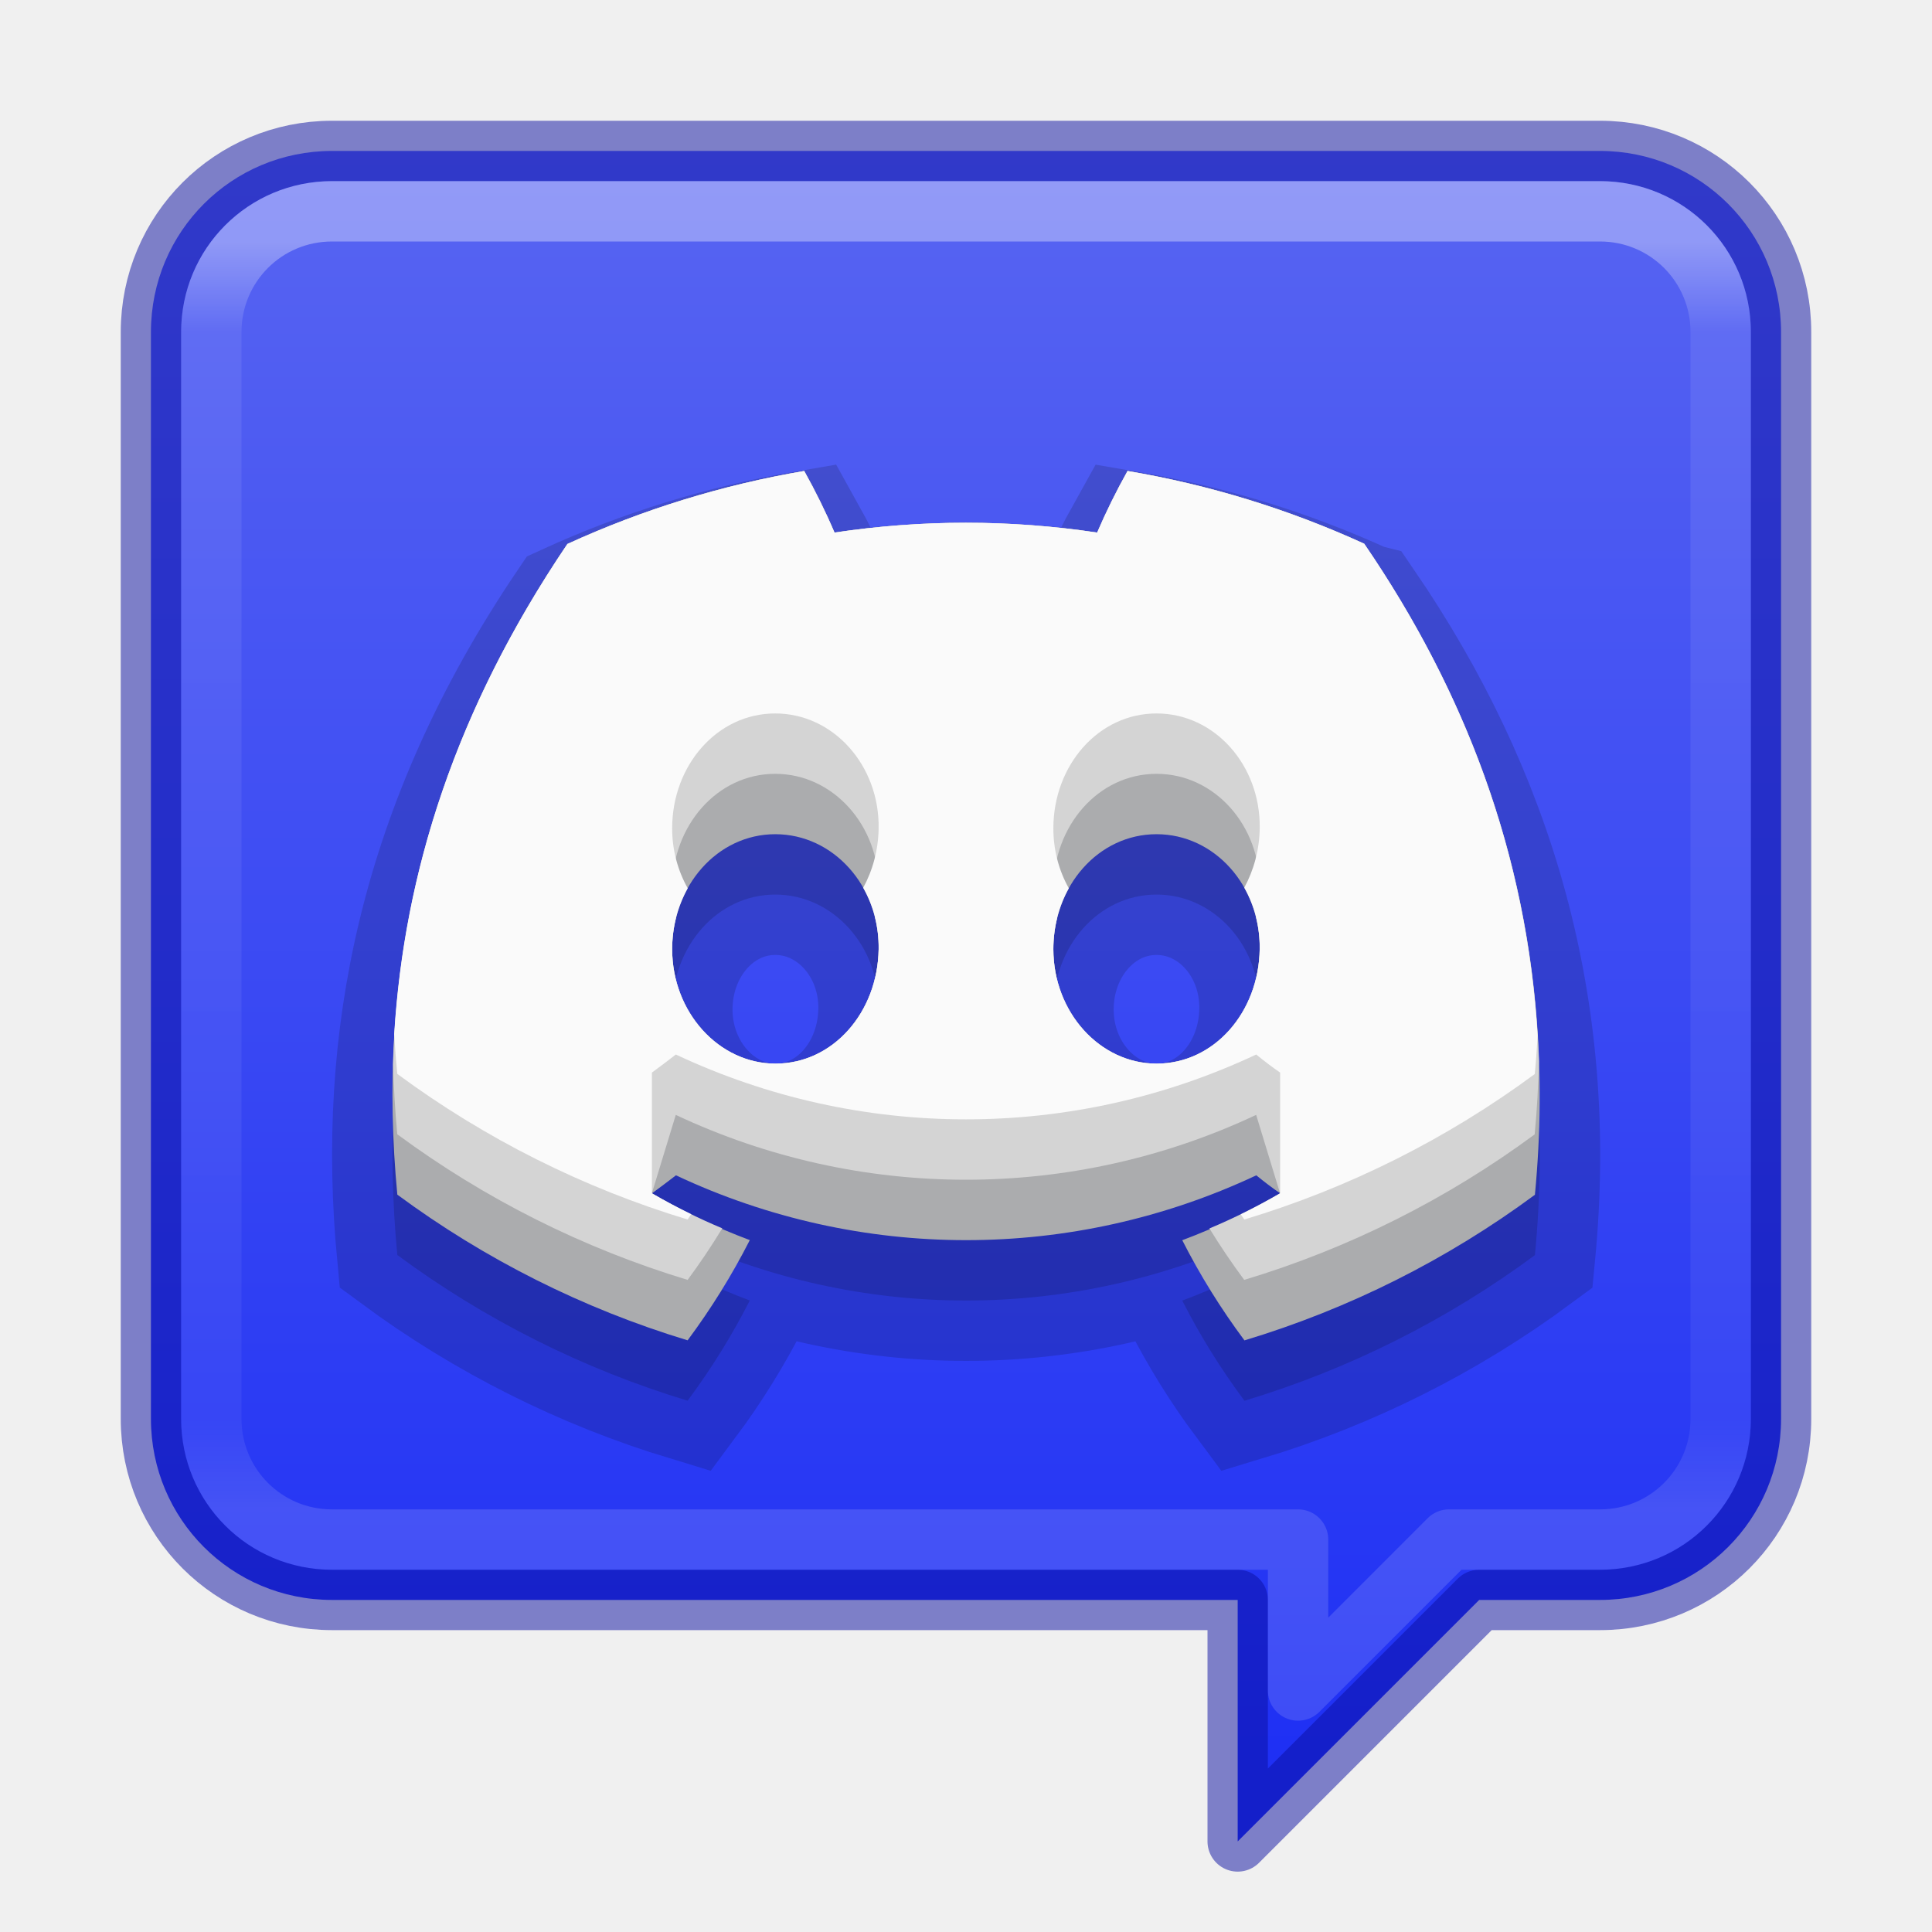
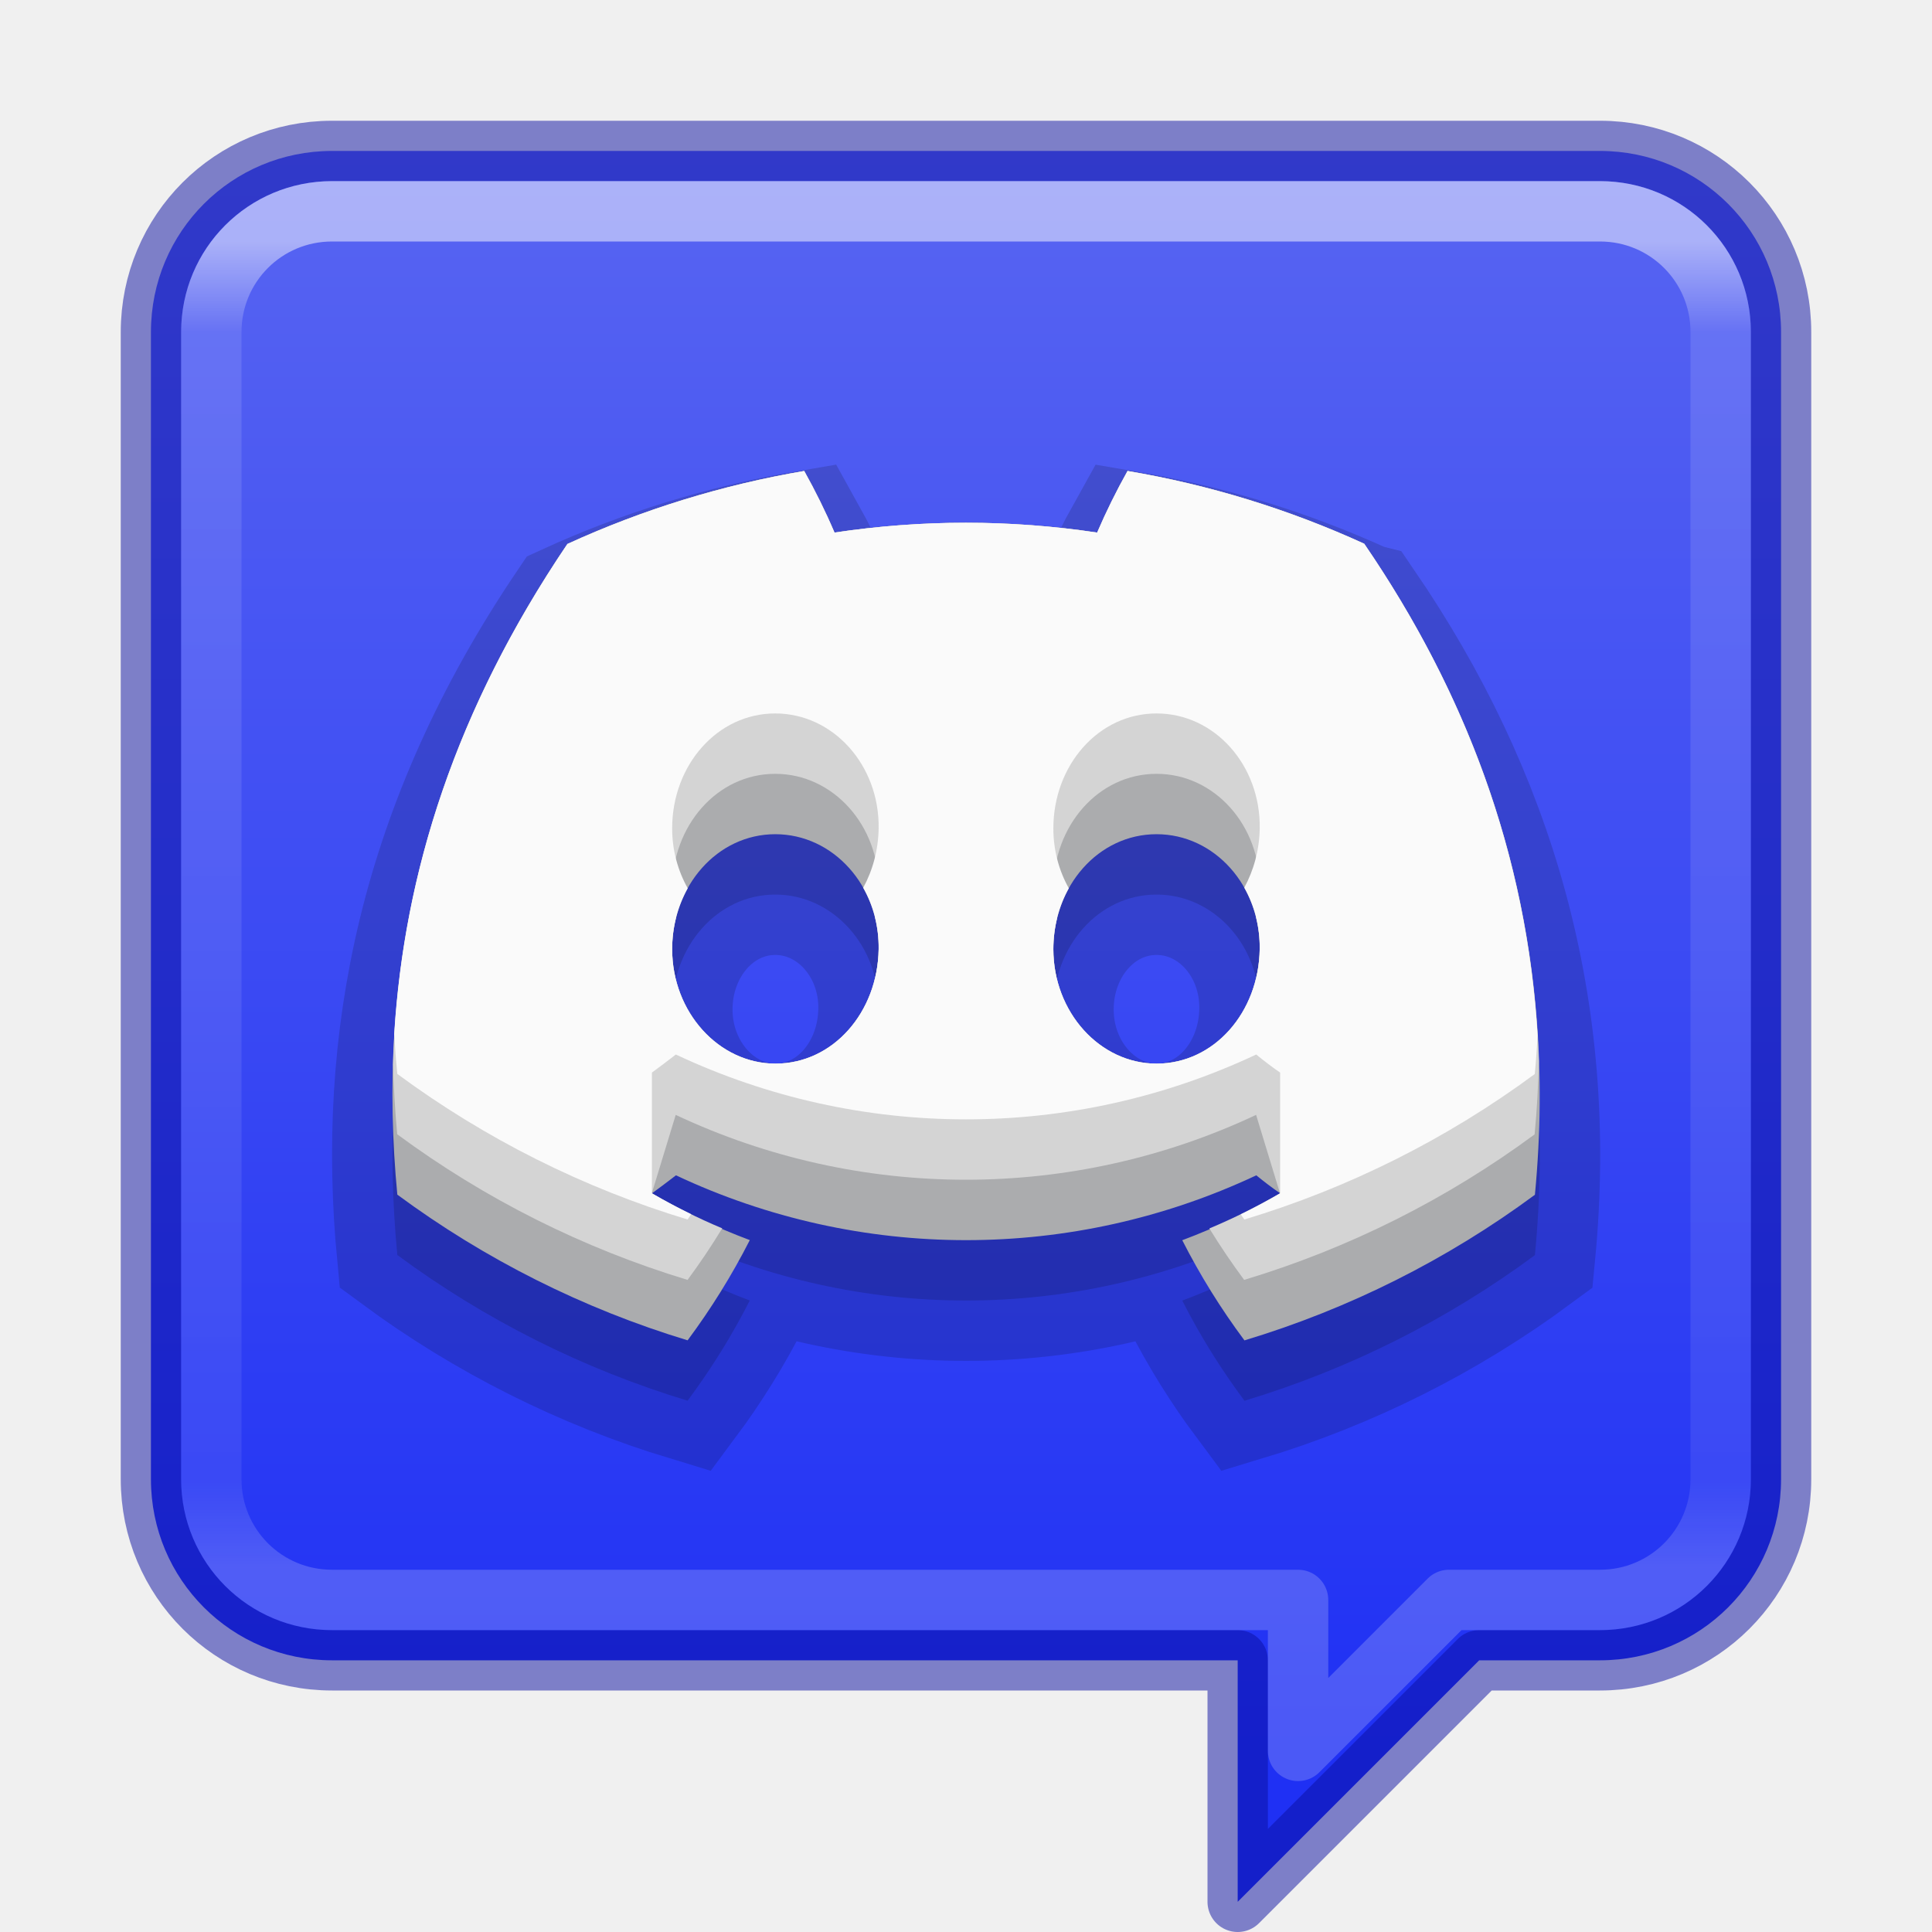
- <svg xmlns="http://www.w3.org/2000/svg" xmlns:xlink="http://www.w3.org/1999/xlink" version="1.1" width="32" height="32" id="svg6860" xml:space="preserve">
-   <defs id="defs6862">
-     <linearGradient id="linearGradient30">
-       <stop style="stop-color:#ffffff;stop-opacity:1;" offset="0" id="stop30" />
-       <stop style="stop-color:#fafafa;stop-opacity:0;" offset="1" id="stop31" />
-     </linearGradient>
-     <linearGradient id="linearGradient22">
-       <stop id="stop13" style="stop-color:#ffffff;stop-opacity:1" offset="0" />
-       <stop id="stop20" style="stop-color:#ffffff;stop-opacity:0.235" offset="0.135" />
-       <stop id="stop21" style="stop-color:#ffffff;stop-opacity:0.157" offset="0.865" />
-       <stop id="stop22" style="stop-color:#ffffff;stop-opacity:0.392" offset="1" />
-     </linearGradient>
+ <svg xmlns="http://www.w3.org/2000/svg" xmlns:xlink="http://www.w3.org/1999/xlink" width="32" height="32" viewBox="0 0 32 32" fill="none" version="1.1" id="svg4" xml:space="preserve">
+   <defs id="defs4">
    <style id="style1">.g{fill:#000;}.g,.h,.i{stroke-width:0px;}.h{fill:url(#e);}.i{fill:#fff;}</style>
    <style id="style1-7">.g{fill:#000;}.g,.h,.i{stroke-width:0px;}.h{fill:url(#e);}.i{fill:#fff;}</style>
    <style id="style1-5">.g{fill:#000;}.g,.h,.i{stroke-width:0px;}.h{fill:url(#e);}.i{fill:#fff;}</style>
-     <style id="style1-53">.g{fill:#000;}.g,.h,.i{stroke-width:0px;}.h{fill:url(#e);}.i{fill:#fff;}</style>
-     <style id="style1-6">.cls-1{fill:#fff;}</style>
-     <style id="style1-67">.cls-1{fill:#fff;}</style>
-     <style id="style1-675">.g{fill:#000;}.g,.h,.i{stroke-width:0px;}.h{fill:url(#e);}.i{fill:#fff;}</style>
-     <style id="style1-7-3">.g{fill:#000;}.g,.h,.i{stroke-width:0px;}.h{fill:url(#e);}.i{fill:#fff;}</style>
-     <style id="style1-5-5">.g{fill:#000;}.g,.h,.i{stroke-width:0px;}.h{fill:url(#e);}.i{fill:#fff;}</style>
    <linearGradient id="linearGradient2-5">
      <stop style="stop-color:#5865f2;stop-opacity:1;" offset="0" id="stop3-3" />
      <stop style="stop-color:#1f30f4;stop-opacity:1;" offset="1" id="stop4-5" />
    </linearGradient>
    <style id="style1-3">.g{fill:#000;}.g,.h,.i{stroke-width:0px;}.h{fill:url(#e);}.i{fill:#fff;}</style>
+     <style id="style1-6">.cls-1{fill:#fff;}</style>
+     <style id="style1-62">.g{fill:#000;}.g,.h,.i{stroke-width:0px;}.h{fill:url(#e);}.i{fill:#fff;}</style>
+     <style id="style1-6-9">.cls-1{fill:#fff;}</style>
+     <style id="style1-67">.cls-1{fill:#fff;}</style>
+     <style id="style1-56">.g{fill:#000;}.g,.h,.i{stroke-width:0px;}.h{fill:url(#e);}.i{fill:#fff;}</style>
+     <style id="style1-7-1">.g{fill:#000;}.g,.h,.i{stroke-width:0px;}.h{fill:url(#e);}.i{fill:#fff;}</style>
+     <style id="style1-5-2">.g{fill:#000;}.g,.h,.i{stroke-width:0px;}.h{fill:url(#e);}.i{fill:#fff;}</style>
+     <style id="style1-3-7">.g{fill:#000;}.g,.h,.i{stroke-width:0px;}.h{fill:url(#e);}.i{fill:#fff;}</style>
+     <style id="style1-6-1">.cls-1{fill:#fff;}</style>
+     <style id="style1-2">.g{fill:#000;}.g,.h,.i{stroke-width:0px;}.h{fill:url(#e);}.i{fill:#fff;}</style>
+     <style id="style1-6-8">.cls-1{fill:#fff;}</style>
+     <style id="style1-79">.g{fill:#000;}.g,.h,.i{stroke-width:0px;}.h{fill:url(#e);}.i{fill:#fff;}</style>
+     <style id="style1-7-2">.g{fill:#000;}.g,.h,.i{stroke-width:0px;}.h{fill:url(#e);}.i{fill:#fff;}</style>
+     <style id="style1-5-0">.g{fill:#000;}.g,.h,.i{stroke-width:0px;}.h{fill:url(#e);}.i{fill:#fff;}</style>
+     <style id="style1-53">.g{fill:#000;}.g,.h,.i{stroke-width:0px;}.h{fill:url(#e);}.i{fill:#fff;}</style>
+     <style id="style1-6-2">.cls-1{fill:#fff;}</style>
+     <style id="style1-67-3">.cls-1{fill:#fff;}</style>
+     <style id="style1-675">.g{fill:#000;}.g,.h,.i{stroke-width:0px;}.h{fill:url(#e);}.i{fill:#fff;}</style>
+     <style id="style1-7-3">.g{fill:#000;}.g,.h,.i{stroke-width:0px;}.h{fill:url(#e);}.i{fill:#fff;}</style>
+     <style id="style1-5-5">.g{fill:#000;}.g,.h,.i{stroke-width:0px;}.h{fill:url(#e);}.i{fill:#fff;}</style>
+     <style id="style1-3-9">.g{fill:#000;}.g,.h,.i{stroke-width:0px;}.h{fill:url(#e);}.i{fill:#fff;}</style>
    <style id="style1-6-6">.cls-1{fill:#fff;}</style>
    <style id="style1-70">.g{fill:#000;}.g,.h,.i{stroke-width:0px;}.h{fill:url(#e);}.i{fill:#fff;}</style>
    <style id="style1-6-3">.cls-1{fill:#fff;}</style>
-     <linearGradient id="linearGradient3820-7-2-2">
-       <stop offset="0" style="stop-color:#3d3d3d;stop-opacity:1" id="stop3822-2-6-36" />
-       <stop offset="0.5" style="stop-color:#686868;stop-opacity:0.498" id="stop3864-8-7-6" />
-       <stop offset="1" style="stop-color:#686868;stop-opacity:0" id="stop3824-1-2-4" />
-     </linearGradient>
-     <radialGradient cx="99.157" cy="186.171" r="62.769" fx="99.157" fy="186.171" id="radialGradient3108-6" xlink:href="#linearGradient3820-7-2-2" gradientUnits="userSpaceOnUse" gradientTransform="matrix(0.2147314,0,0,0.06794726,-5.313625,15.11686)" />
-     <linearGradient xlink:href="#linearGradient22" id="linearGradient13" x1="16" y1="3" x2="16" y2="29" gradientUnits="userSpaceOnUse" gradientTransform="translate(0,-33)" />
-     <linearGradient xlink:href="#linearGradient2-5" id="linearGradient29" x1="16" y1="3" x2="16" y2="30" gradientUnits="userSpaceOnUse" gradientTransform="translate(0,-33)" />
-     <linearGradient xlink:href="#linearGradient30" id="linearGradient31" x1="25.003" y1="30.933" x2="23.779" y2="27.459" gradientUnits="userSpaceOnUse" />
    <linearGradient id="linearGradient4">
      <stop id="stop1" style="stop-color:#ffffff;stop-opacity:1" offset="0" />
-       <stop id="stop2" style="stop-color:#ffffff;stop-opacity:0.235" offset="0.071" />
-       <stop id="stop3" style="stop-color:#ffffff;stop-opacity:0.157" offset="0.929" />
+       <stop id="stop2" style="stop-color:#ffffff;stop-opacity:0.235" offset="0.068" />
+       <stop id="stop3" style="stop-color:#ffffff;stop-opacity:0.157" offset="0.932" />
      <stop id="stop4" style="stop-color:#ffffff;stop-opacity:0.392" offset="1" />
    </linearGradient>
-     <linearGradient id="linearGradient870">
-       <stop id="stop866" offset="0" style="stop-color:#cd9ef7;stop-opacity:1" />
-       <stop id="stop868" offset="1" style="stop-color:#a56de2;stop-opacity:1" />
-     </linearGradient>
-     <linearGradient xlink:href="#linearGradient2-5" id="linearGradient930-9-2" x1="17" y1="2.5" x2="17" y2="29" gradientUnits="userSpaceOnUse" gradientTransform="translate(4e-6)" />
-     <linearGradient x1="24" y1="6.24" x2="24" y2="37.32" id="linearGradient4161-0-2" xlink:href="#linearGradient4" gradientUnits="userSpaceOnUse" gradientTransform="matrix(0.6756757,0,0,0.6756757,-0.216213,-0.2162061)" />
+     <linearGradient xlink:href="#linearGradient2-5" id="linearGradient930-9-2-8" x1="17" y1="2.5" x2="17" y2="29" gradientUnits="userSpaceOnUse" gradientTransform="translate(4e-6)" />
+     <linearGradient x1="24" y1="6.24" x2="24" y2="38.8" id="linearGradient4161-0-2" xlink:href="#linearGradient4" gradientUnits="userSpaceOnUse" gradientTransform="matrix(0.6756757,0,0,0.6756757,-0.216213,-0.2162061)" />
  </defs>
-   <path id="rect5505-21-1-2-1" style="color:#000000;font-variation-settings:normal;display:inline;overflow:visible;visibility:visible;opacity:1;vector-effect:none;fill:url(#linearGradient930-9-2);fill-opacity:1;fill-rule:nonzero;stroke:#0a0f9f;stroke-width:1;stroke-linecap:butt;stroke-linejoin:round;stroke-miterlimit:4;stroke-dasharray:none;stroke-dashoffset:0;stroke-opacity:0.502;marker:none;enable-background:accumulate;stop-color:#000000;stop-opacity:1" d="M 5.5 2.5 C 3.838 2.5 2.5 3.838 2.5 5.5 L 2.5 23.5 C 2.5 25.162 3.838 26.5 5.5 26.5 L 20.5 26.5 L 20.5 30.5 L 24.5 26.5 L 26.5 26.5 C 28.162 26.5 29.5 25.162 29.5 23.5 L 29.5 5.5 C 29.5 3.838 28.162 2.5 26.5 2.5 L 5.5 2.5 z " />
-   <path id="rect6741-7-4-3-8" style="opacity:0.35;fill:none;stroke:url(#linearGradient4161-0-2);stroke-width:1;stroke-linecap:round;stroke-linejoin:round;stroke-miterlimit:4;stroke-dasharray:none;stroke-dashoffset:0;stroke-opacity:1" d="m 5.5,3.5 c -1.108,0 -2,0.892 -2,2 v 18 c 0,1.108 0.892,2 2,2 h 16 V 28 L 24,25.5 h 2.5 c 1.108,0 2,-0.892 2,-2 v -18 c 0,-1.108 -0.892,-2 -2,-2 z" />
-   <path class="cls-1" d="m 22.595,10.006 a 15.714,15.714 0 0 0 -3.92,-1.206 10.769,10.769 0 0 0 -0.502,1.021 14.597,14.597 0 0 0 -4.35,0 10.815,10.815 0 0 0 -0.502,-1.021 15.824,15.824 0 0 0 -3.923,1.209 c -2.481,3.67 -3.153,7.249 -2.817,10.778 v 0 a 15.8,15.8 0 0 0 4.808,2.413 11.612,11.612 0 0 0 1.03,-1.66 10.225,10.225 0 0 1 -1.621,-0.774 c 0.136,-0.099 0.269,-0.2 0.398,-0.299 a 11.293,11.293 0 0 0 9.612,0 c 0.13,0.106 0.263,0.208 0.398,0.299 a 10.264,10.264 0 0 1 -1.624,0.776 11.507,11.507 0 0 0 1.03,1.659 15.729,15.729 0 0 0 4.811,-2.412 v 0 c 0.395,-4.092 -0.674,-7.638 -2.824,-10.782 z m -9.751,8.611 c -0.937,0 -1.711,-0.85 -1.711,-1.896 0,-1.046 0.747,-1.904 1.708,-1.904 0.961,0 1.729,0.858 1.713,1.904 -0.016,1.046 -0.755,1.896 -1.71,1.896 z m 6.312,0 c -0.938,0 -1.71,-0.85 -1.71,-1.896 0,-1.046 0.747,-1.904 1.71,-1.904 0.962,0 1.725,0.858 1.708,1.904 -0.016,1.046 -0.753,1.896 -1.708,1.896 z" id="path32" style="opacity:0.15;fill:#000000;fill-opacity:1;stroke:#000000;stroke-width:2;stroke-dasharray:none;stroke-opacity:1" />
-   <path class="cls-1" d="m 22.595,10.006 a 15.714,15.714 0 0 0 -3.92,-1.206 10.769,10.769 0 0 0 -0.502,1.021 14.597,14.597 0 0 0 -4.35,0 10.815,10.815 0 0 0 -0.502,-1.021 15.824,15.824 0 0 0 -3.923,1.209 c -2.481,3.67 -3.153,7.249 -2.817,10.778 v 0 a 15.8,15.8 0 0 0 4.808,2.413 11.612,11.612 0 0 0 1.03,-1.66 10.225,10.225 0 0 1 -1.621,-0.774 c 0.136,-0.099 0.269,-0.2 0.398,-0.299 a 11.293,11.293 0 0 0 9.612,0 c 0.13,0.106 0.263,0.208 0.398,0.299 a 10.264,10.264 0 0 1 -1.624,0.776 11.507,11.507 0 0 0 1.03,1.659 15.729,15.729 0 0 0 4.811,-2.412 v 0 c 0.395,-4.092 -0.674,-7.638 -2.824,-10.782 z m -9.751,8.611 c -0.937,0 -1.711,-0.85 -1.711,-1.896 0,-1.046 0.747,-1.904 1.708,-1.904 0.961,0 1.729,0.858 1.713,1.904 -0.016,1.046 -0.755,1.896 -1.71,1.896 z m 6.312,0 c -0.938,0 -1.71,-0.85 -1.71,-1.896 0,-1.046 0.747,-1.904 1.71,-1.904 0.962,0 1.725,0.858 1.708,1.904 -0.016,1.046 -0.753,1.896 -1.708,1.896 z" id="path31" style="opacity:0.15;fill:#000000;fill-opacity:1;stroke-width:0.149" />
-   <path class="cls-1" d="m 22.595,9.006 a 15.714,15.714 0 0 0 -3.92,-1.206 10.769,10.769 0 0 0 -0.502,1.021 14.597,14.597 0 0 0 -4.35,0 10.815,10.815 0 0 0 -0.502,-1.021 15.824,15.824 0 0 0 -3.923,1.209 c -2.481,3.67 -3.153,7.249 -2.817,10.778 v 0 a 15.8,15.8 0 0 0 4.808,2.413 11.612,11.612 0 0 0 1.03,-1.66 10.225,10.225 0 0 1 -1.621,-0.774 c 0.136,-0.099 0.269,-0.2 0.398,-0.299 a 11.293,11.293 0 0 0 9.612,0 c 0.13,0.106 0.263,0.208 0.398,0.299 a 10.264,10.264 0 0 1 -1.624,0.776 11.507,11.507 0 0 0 1.03,1.659 15.729,15.729 0 0 0 4.811,-2.412 v 0 C 25.814,15.696 24.745,12.15 22.595,9.006 Z m -9.751,8.611 c -0.937,0 -1.711,-0.85 -1.711,-1.896 0,-1.046 0.747,-1.904 1.708,-1.904 0.961,0 1.729,0.858 1.713,1.904 -0.016,1.046 -0.755,1.896 -1.71,1.896 z m 6.312,0 c -0.938,0 -1.71,-0.85 -1.71,-1.896 0,-1.046 0.747,-1.904 1.71,-1.904 0.962,0 1.725,0.858 1.708,1.904 -0.016,1.046 -0.753,1.896 -1.708,1.896 z" id="path1-7" style="fill:#abacae;stroke-width:0.149" />
-   <path id="path7" style="fill:#d4d4d4;stroke-width:0.149" class="cls-1" d="M 13.32,7.801 C 11.966,8.032 10.648,8.438 9.398,9.01 7.422,11.934 6.595,14.8 6.51,17.629 c 0.012,0.387 0.034,0.773 0.07,1.158 1.453,1.073 3.08,1.889 4.809,2.412 0.204,-0.276 0.396,-0.561 0.574,-0.854 -0.401,-0.168 -0.79,-0.362 -1.166,-0.58 l 0.396,-1.299 c 3.044,1.432 6.569,1.432 9.613,0 l 0.396,1.299 c -0.377,0.219 -0.768,0.413 -1.17,0.582 0.179,0.292 0.372,0.576 0.576,0.852 1.73,-0.521 3.357,-1.336 4.811,-2.41 0.04,-0.41 0.06,-0.814 0.07,-1.213 C 25.382,14.4 24.349,11.569 22.596,9.006 21.347,8.435 20.029,8.03 18.676,7.801 c -0.186,0.331 -0.354,0.671 -0.504,1.02 -1.442,-0.217 -2.908,-0.217 -4.35,0 C 13.673,8.472 13.505,8.132 13.32,7.801 Z m -0.48,5.016 c 0.961,0 1.729,0.858 1.713,1.904 -0.003,0.164 -0.025,0.321 -0.061,0.473 0.042,0.168 0.063,0.345 0.061,0.527 -0.016,1.046 -0.754,1.896 -1.709,1.896 -0.937,0 -1.711,-0.85 -1.711,-1.896 0,-0.176 0.021,-0.346 0.061,-0.508 -0.039,-0.157 -0.061,-0.321 -0.061,-0.492 0,-1.046 0.746,-1.904 1.707,-1.904 z m 6.316,0 c 0.962,0 1.725,0.858 1.709,1.904 -0.003,0.164 -0.024,0.322 -0.061,0.475 0.041,0.167 0.063,0.343 0.061,0.525 -0.016,1.046 -0.754,1.896 -1.709,1.896 -0.938,0 -1.709,-0.85 -1.709,-1.896 0,-0.175 0.021,-0.345 0.061,-0.506 -0.039,-0.158 -0.061,-0.323 -0.061,-0.494 0,-1.046 0.747,-1.904 1.709,-1.904 z" />
-   <path id="path9" style="fill:#fafafa;stroke-width:0.149" class="cls-1" d="M 13.32,7.801 C 11.966,8.032 10.648,8.438 9.398,9.01 7.539,11.76 6.694,14.46 6.529,17.125 c 7.59e-5,0.001 -7.62e-5,0.003 0,0.004 -3.97e-5,6.46e-4 3.95e-5,0.001 0,0.002 0.013,0.219 0.03,0.438 0.051,0.656 1.453,1.073 3.08,1.889 4.809,2.412 0.02,-0.029 0.039,-0.059 0.059,-0.088 -0.221,-0.107 -0.438,-0.223 -0.65,-0.346 v -2 c 0.136,-0.099 0.268,-0.2 0.396,-0.299 3.044,1.432 6.569,1.432 9.613,0 0.13,0.106 0.262,0.208 0.396,0.299 v 2 c -0.213,0.124 -0.431,0.24 -0.652,0.348 0.019,0.029 0.039,0.057 0.059,0.086 1.73,-0.521 3.357,-1.336 4.811,-2.41 0.021,-0.213 0.034,-0.425 0.047,-0.635 C 25.285,14.15 24.271,11.455 22.596,9.006 21.347,8.435 20.029,8.03 18.676,7.801 c -0.186,0.331 -0.354,0.671 -0.504,1.02 -1.442,-0.217 -2.908,-0.217 -4.35,0 C 13.673,8.472 13.505,8.132 13.32,7.801 Z m -0.48,4.016 c 0.961,0 1.729,0.858 1.713,1.904 -0.006,0.361 -0.099,0.697 -0.256,0.984 0.167,0.295 0.262,0.643 0.256,1.016 -0.016,1.046 -0.754,1.896 -1.709,1.896 -0.937,0 -1.711,-0.85 -1.711,-1.896 0,-0.369 0.095,-0.715 0.258,-1.008 -0.162,-0.289 -0.258,-0.628 -0.258,-0.992 0,-1.046 0.746,-1.904 1.707,-1.904 z m 6.316,0 c 0.962,0 1.725,0.858 1.709,1.904 -0.006,0.36 -0.1,0.695 -0.256,0.982 0.166,0.295 0.262,0.644 0.256,1.018 -0.016,1.046 -0.754,1.896 -1.709,1.896 -0.938,0 -1.709,-0.85 -1.709,-1.896 0,-0.369 0.093,-0.715 0.256,-1.008 -0.162,-0.289 -0.256,-0.628 -0.256,-0.992 0,-1.046 0.747,-1.904 1.709,-1.904 z" />
+   <path id="rect5505-21-1-2-1" style="color:#000000;font-variation-settings:normal;display:inline;overflow:visible;visibility:visible;opacity:1;vector-effect:none;fill:url(#linearGradient930-9-2-8);fill-opacity:1;fill-rule:nonzero;stroke:#0a0f9f;stroke-width:1;stroke-linecap:butt;stroke-linejoin:round;stroke-miterlimit:4;stroke-dasharray:none;stroke-dashoffset:0;stroke-opacity:0.502;marker:none;enable-background:accumulate;stop-color:#000000;stop-opacity:1" d="m 5.5,2.5 c -1.662,0 -3,1.338 -3,3 v 19 c 0,1.662 1.338,3 3,3 h 15 v 4 l 4,-4 h 2 c 1.662,0 3,-1.338 3,-3 v -19 c 0,-1.662 -1.338,-3 -3,-3 z" />
+   <path id="rect6741-7-4-3-8" style="opacity:0.5;fill:none;stroke:url(#linearGradient4161-0-2);stroke-width:1;stroke-linecap:round;stroke-linejoin:round;stroke-miterlimit:4;stroke-dasharray:none;stroke-dashoffset:0;stroke-opacity:1" d="m 5.5,3.5 c -1.108,0 -2,0.892 -2,2 v 19 c 0,1.108 0.892,2 2,2 h 16 V 29 L 24,26.5 h 2.5 c 1.108,0 2,-0.892 2,-2 v -19 c 0,-1.108 -0.892,-2 -2,-2 z" />
+   <path class="cls-1" d="m 22.595,10.006 a 15.714,15.714 0 0 0 -3.92,-1.206 10.769,10.769 0 0 0 -0.502,1.021 14.597,14.597 0 0 0 -4.35,0 10.815,10.815 0 0 0 -0.502,-1.021 15.824,15.824 0 0 0 -3.923,1.209 C 6.917,13.679 6.244,17.258 6.581,20.787 v 0 a 15.8,15.8 0 0 0 4.808,2.413 11.612,11.612 0 0 0 1.03,-1.66 10.225,10.225 0 0 1 -1.621,-0.774 c 0.136,-0.099 0.269,-0.2 0.398,-0.299 a 11.293,11.293 0 0 0 9.612,0 c 0.13,0.106 0.263,0.208 0.398,0.299 a 10.264,10.264 0 0 1 -1.624,0.776 11.507,11.507 0 0 0 1.03,1.659 15.729,15.729 0 0 0 4.811,-2.412 v 0 c 0.395,-4.092 -0.674,-7.638 -2.824,-10.782 z m -9.751,8.611 c -0.937,0 -1.711,-0.85 -1.711,-1.896 0,-1.046 0.747,-1.904 1.708,-1.904 0.961,0 1.729,0.858 1.713,1.904 -0.016,1.046 -0.755,1.896 -1.71,1.896 z m 6.312,0 c -0.938,0 -1.71,-0.85 -1.71,-1.896 0,-1.046 0.747,-1.904 1.71,-1.904 0.962,0 1.725,0.858 1.708,1.904 -0.016,1.046 -0.753,1.896 -1.708,1.896 z" id="path32" style="opacity:0.15;fill:#000000;fill-opacity:1;stroke:#000000;stroke-width:2;stroke-dasharray:none;stroke-opacity:1" />
+   <path class="cls-1" d="m 22.595,10.006 a 15.714,15.714 0 0 0 -3.92,-1.206 10.769,10.769 0 0 0 -0.502,1.021 14.597,14.597 0 0 0 -4.35,0 10.815,10.815 0 0 0 -0.502,-1.021 15.824,15.824 0 0 0 -3.923,1.209 C 6.917,13.679 6.244,17.258 6.581,20.787 v 0 a 15.8,15.8 0 0 0 4.808,2.413 11.612,11.612 0 0 0 1.03,-1.66 10.225,10.225 0 0 1 -1.621,-0.774 c 0.136,-0.099 0.269,-0.2 0.398,-0.299 a 11.293,11.293 0 0 0 9.612,0 c 0.13,0.106 0.263,0.208 0.398,0.299 a 10.264,10.264 0 0 1 -1.624,0.776 11.507,11.507 0 0 0 1.03,1.659 15.729,15.729 0 0 0 4.811,-2.412 v 0 c 0.395,-4.092 -0.674,-7.638 -2.824,-10.782 z m -9.751,8.611 c -0.937,0 -1.711,-0.85 -1.711,-1.896 0,-1.046 0.747,-1.904 1.708,-1.904 0.961,0 1.729,0.858 1.713,1.904 -0.016,1.046 -0.755,1.896 -1.71,1.896 z m 6.312,0 c -0.938,0 -1.71,-0.85 -1.71,-1.896 0,-1.046 0.747,-1.904 1.71,-1.904 0.962,0 1.725,0.858 1.708,1.904 -0.016,1.046 -0.753,1.896 -1.708,1.896 z" id="path31" style="opacity:0.15;fill:#000000;fill-opacity:1;stroke-width:0.149" />
+   <path class="cls-1" d="m 22.595,9.006 a 15.714,15.714 0 0 0 -3.92,-1.206 10.769,10.769 0 0 0 -0.502,1.021 14.597,14.597 0 0 0 -4.35,0 10.815,10.815 0 0 0 -0.502,-1.021 15.824,15.824 0 0 0 -3.923,1.209 C 6.917,12.679 6.244,16.258 6.581,19.787 v 0 a 15.8,15.8 0 0 0 4.808,2.413 11.612,11.612 0 0 0 1.03,-1.66 10.225,10.225 0 0 1 -1.621,-0.774 c 0.136,-0.099 0.269,-0.2 0.398,-0.299 a 11.293,11.293 0 0 0 9.612,0 c 0.13,0.106 0.263,0.208 0.398,0.299 a 10.264,10.264 0 0 1 -1.624,0.776 11.507,11.507 0 0 0 1.03,1.659 15.729,15.729 0 0 0 4.811,-2.412 v 0 C 25.814,15.696 24.745,12.15 22.595,9.006 Z m -9.751,8.611 c -0.937,0 -1.711,-0.85 -1.711,-1.896 0,-1.046 0.747,-1.904 1.708,-1.904 0.961,0 1.729,0.858 1.713,1.904 -0.016,1.046 -0.755,1.896 -1.71,1.896 z m 6.312,0 c -0.938,0 -1.71,-0.85 -1.71,-1.896 0,-1.046 0.747,-1.904 1.71,-1.904 0.962,0 1.725,0.858 1.708,1.904 -0.016,1.046 -0.753,1.896 -1.708,1.896 z" id="path1-7" style="fill:#abacae;stroke-width:0.149" />
+   <path id="path7" style="fill:#d4d4d4;stroke-width:0.149" class="cls-1" d="M 13.32,7.801 C 11.966,8.032 10.648,8.438 9.398,9.01 c -1.976,2.924 -2.804,5.79 -2.889,8.619 0.012,0.387 0.034,0.773 0.07,1.158 1.453,1.073 3.08,1.889 4.809,2.412 0.204,-0.276 0.396,-0.561 0.574,-0.854 -0.401,-0.168 -0.79,-0.362 -1.166,-0.58 l 0.396,-1.299 c 3.044,1.432 6.569,1.432 9.613,0 l 0.396,1.299 c -0.377,0.219 -0.768,0.413 -1.17,0.582 0.179,0.292 0.372,0.576 0.576,0.852 1.73,-0.521 3.357,-1.336 4.811,-2.41 0.04,-0.41 0.06,-0.814 0.07,-1.213 C 25.382,14.4 24.349,11.569 22.596,9.006 21.347,8.435 20.029,8.03 18.676,7.801 c -0.186,0.331 -0.354,0.671 -0.504,1.02 -1.442,-0.217 -2.908,-0.217 -4.35,0 C 13.673,8.472 13.505,8.132 13.32,7.801 Z m -0.48,5.016 c 0.961,0 1.729,0.858 1.713,1.904 -0.003,0.164 -0.025,0.321 -0.061,0.473 0.042,0.168 0.063,0.345 0.061,0.527 -0.016,1.046 -0.754,1.896 -1.709,1.896 -0.937,0 -1.711,-0.85 -1.711,-1.896 0,-0.176 0.021,-0.346 0.061,-0.508 -0.039,-0.157 -0.061,-0.321 -0.061,-0.492 0,-1.046 0.746,-1.904 1.707,-1.904 z m 6.316,0 c 0.962,0 1.725,0.858 1.709,1.904 -0.003,0.164 -0.024,0.322 -0.061,0.475 0.041,0.167 0.063,0.343 0.061,0.525 -0.016,1.046 -0.754,1.896 -1.709,1.896 -0.938,0 -1.709,-0.85 -1.709,-1.896 0,-0.175 0.021,-0.345 0.061,-0.506 -0.039,-0.158 -0.061,-0.323 -0.061,-0.494 0,-1.046 0.747,-1.904 1.709,-1.904 z" />
+   <path id="path9" style="fill:#fafafa;stroke-width:0.149" class="cls-1" d="M 13.32,7.801 C 11.966,8.032 10.648,8.438 9.398,9.01 7.539,11.76 6.694,14.46 6.529,17.125 c 7.6e-5,0.001 -7.6e-5,0.003 0,0.004 -4e-5,6.46e-4 3.9e-5,0.001 0,0.002 0.013,0.219 0.03,0.438 0.051,0.656 1.453,1.073 3.08,1.889 4.809,2.412 0.02,-0.029 0.039,-0.059 0.059,-0.088 -0.221,-0.107 -0.438,-0.223 -0.65,-0.346 v -2 c 0.136,-0.099 0.268,-0.2 0.396,-0.299 3.044,1.432 6.569,1.432 9.613,0 0.13,0.106 0.262,0.208 0.396,0.299 v 2 c -0.213,0.124 -0.431,0.24 -0.652,0.348 0.019,0.029 0.039,0.057 0.059,0.086 1.73,-0.521 3.357,-1.336 4.811,-2.41 0.021,-0.213 0.034,-0.425 0.047,-0.635 C 25.285,14.15 24.271,11.455 22.596,9.006 21.347,8.435 20.029,8.03 18.676,7.801 c -0.186,0.331 -0.354,0.671 -0.504,1.02 -1.442,-0.217 -2.908,-0.217 -4.35,0 C 13.673,8.472 13.505,8.132 13.32,7.801 Z m -0.48,4.016 c 0.961,0 1.729,0.858 1.713,1.904 -0.006,0.361 -0.099,0.697 -0.256,0.984 0.167,0.295 0.262,0.643 0.256,1.016 -0.016,1.046 -0.754,1.896 -1.709,1.896 -0.937,0 -1.711,-0.85 -1.711,-1.896 0,-0.369 0.095,-0.715 0.258,-1.008 -0.162,-0.289 -0.258,-0.628 -0.258,-0.992 0,-1.046 0.746,-1.904 1.707,-1.904 z m 6.316,0 c 0.962,0 1.725,0.858 1.709,1.904 -0.006,0.36 -0.1,0.695 -0.256,0.982 0.166,0.295 0.262,0.644 0.256,1.018 -0.016,1.046 -0.754,1.896 -1.709,1.896 -0.938,0 -1.709,-0.85 -1.709,-1.896 0,-0.369 0.093,-0.715 0.256,-1.008 -0.162,-0.289 -0.256,-0.628 -0.256,-0.992 0,-1.046 0.747,-1.904 1.709,-1.904 z" />
</svg>
